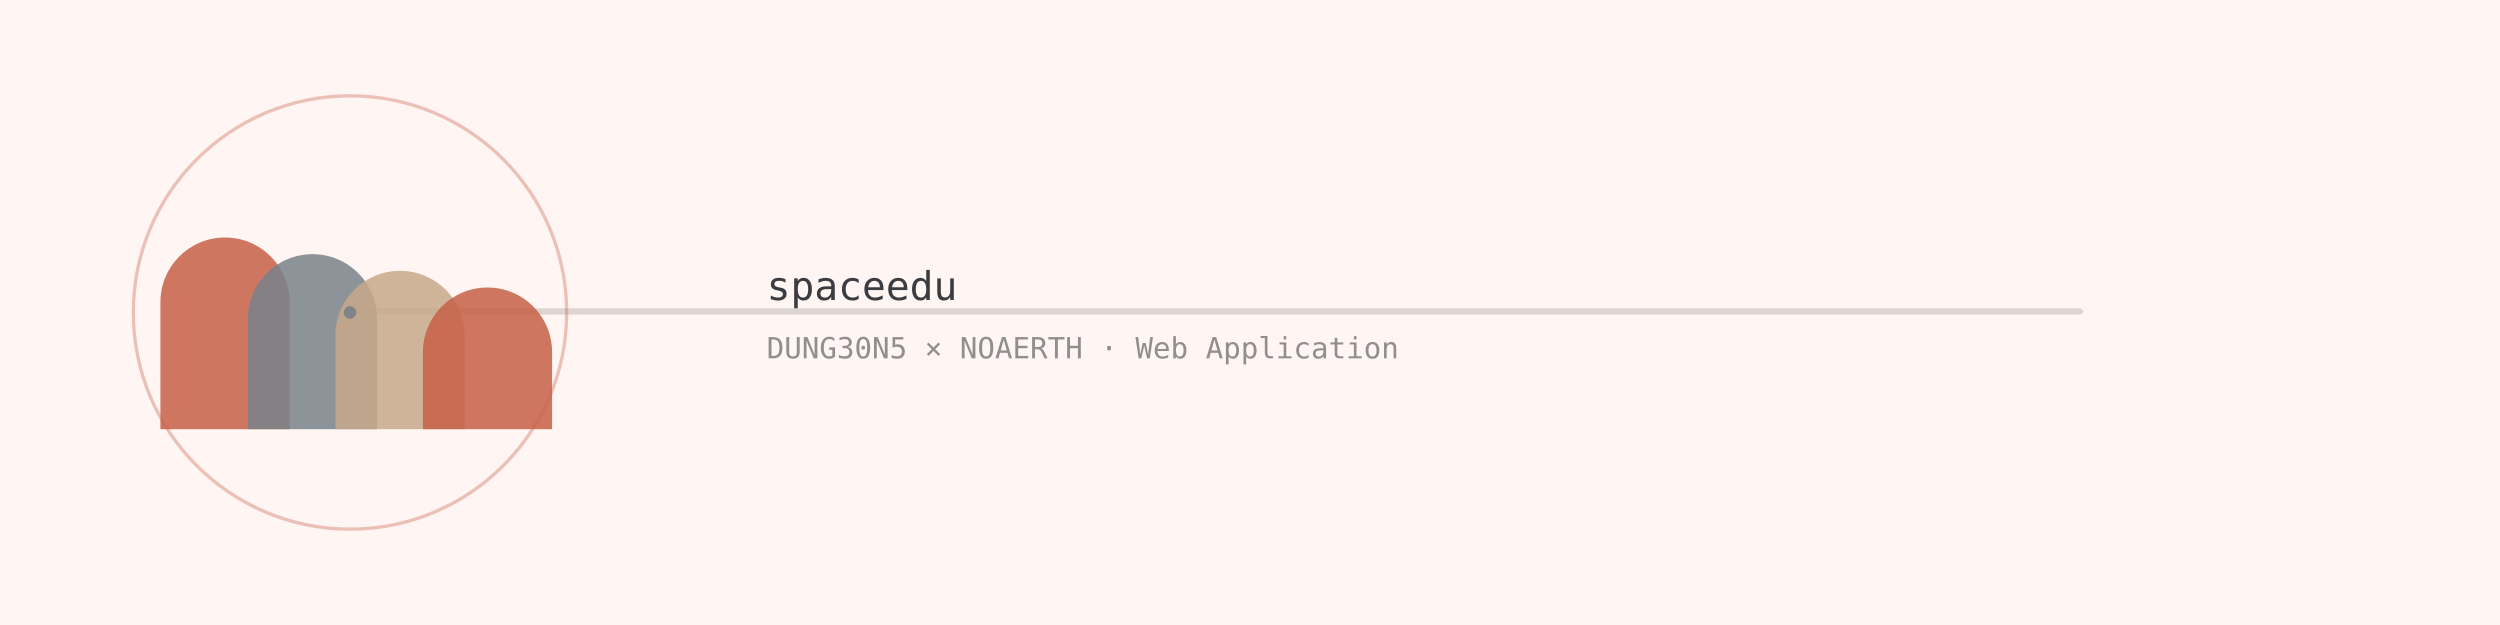
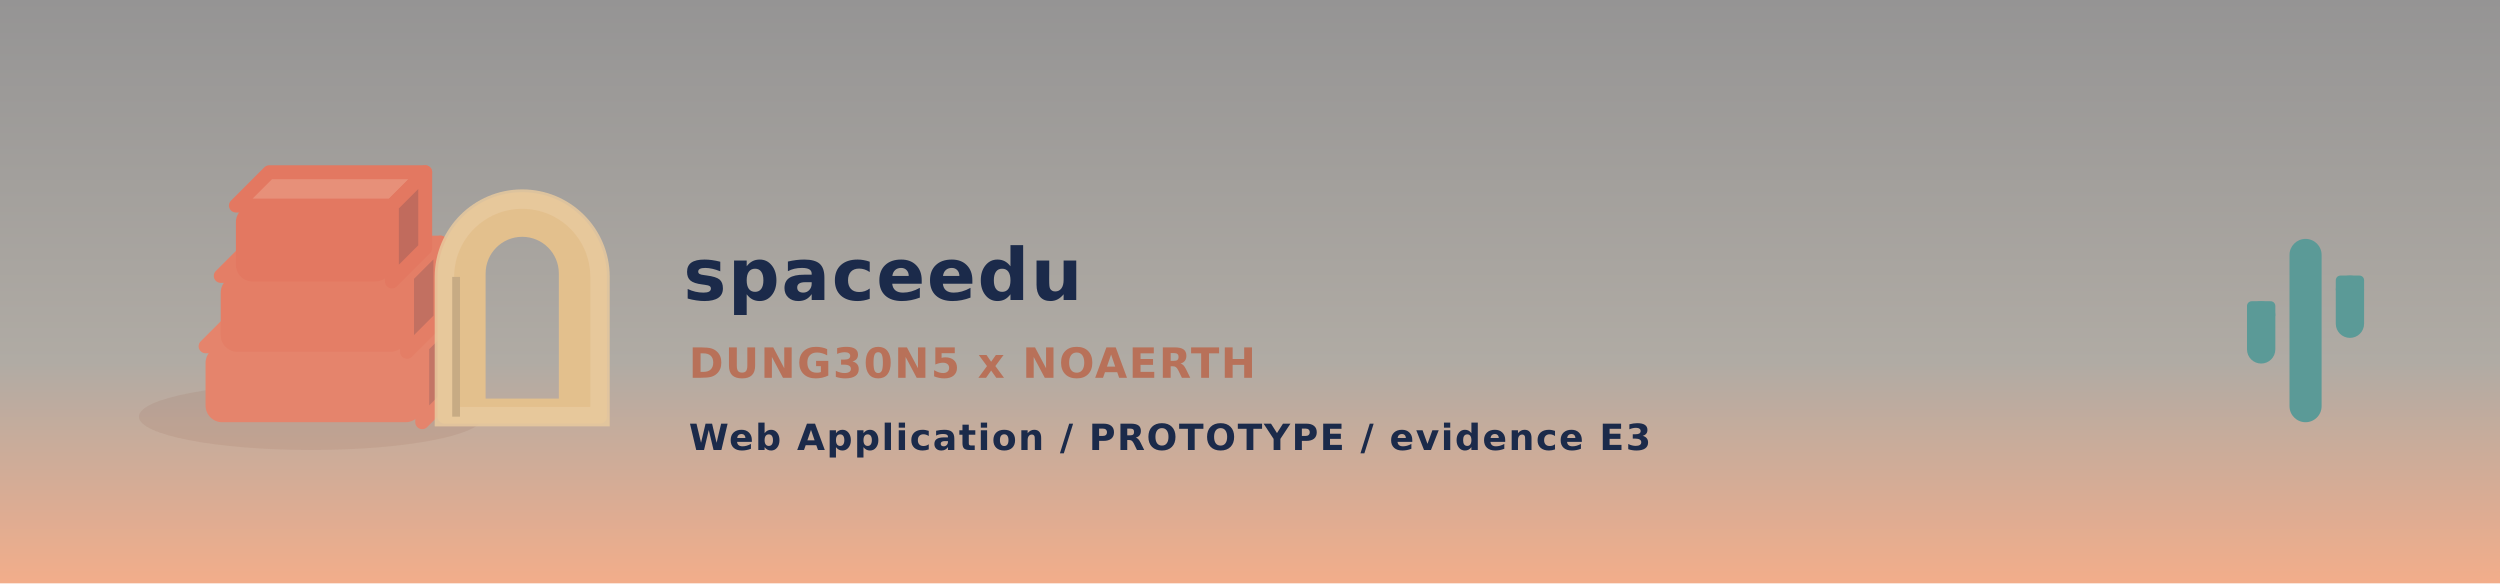
- <svg xmlns="http://www.w3.org/2000/svg" viewBox="0 0 1200 300" width="1200" height="300" role="img" aria-label="spaceedu identity object">
-   <rect width="1200" height="300" fill="#fff5f2" />
-   <defs>
-     <linearGradient id="gft" x1="0" y1="0" x2="1" y2="1">
-       <stop offset="0%" stop-color="#c75f48" />
-       <stop offset="100%" stop-color="#78818a" />
-     </linearGradient>
-   </defs>
-   <rect x="168.00" y="148.00" width="832.00" height="3.00" rx="2.00" fill="rgba(37,40,46,0.160)" opacity="1.00" />
-   <path d="M77.00,206.00 L77.00,145.00 A31.00,31.00 0 0 1 139.00,145.00 L139.00,206.00 Z" fill="rgba(199,95,72,0.850)" opacity="1.00" />
-   <path d="M119.00,206.00 L119.00,153.00 A31.00,31.00 0 0 1 181.00,153.00 L181.00,206.00 Z" fill="rgba(120,129,138,0.850)" opacity="1.00" />
-   <path d="M161.00,206.00 L161.00,161.00 A31.00,31.00 0 0 1 223.00,161.00 L223.00,206.00 Z" fill="rgba(199,168,138,0.850)" opacity="1.00" />
-   <path d="M203.00,206.00 L203.00,169.00 A31.00,31.00 0 0 1 265.00,169.00 L265.00,206.00 Z" fill="rgba(199,95,72,0.850)" opacity="1.00" />
+ <svg xmlns="http://www.w3.org/2000/svg" width="900" height="210" viewBox="0 0 900 210" role="img" aria-label="spaceedu - identity object">
+   <linearGradient id="skyf" x1="0" y1="0" x2="0" y2="1">
+     <stop offset="0" stop-color="#959494" />
+     <stop offset="0.62" stop-color="#b0aba4" />
+     <stop offset="1" stop-color="#f3ad8a" />
+   </linearGradient>
+   <rect width="900" height="210" fill="url(#skyf)" />
+   <rect x="0" y="352" width="900" height="-142" fill="#e9cda3" />
+   <rect x="0" y="352" width="900" height="3" fill="#ebd1a9" />
+   <ellipse cx="112" cy="150" rx="62" ry="12" fill="rgba(138,90,68,0.11)" />
  <g>
-     <circle cx="168.00" cy="150.00" r="104.00" fill="none" stroke="rgba(199,95,72,0.350)" stroke-width="1.60" opacity="1.00" />
-     <animate attributeName="opacity" values="0.25;1.0;0.25" dur="15.5s" begin="0s" repeatCount="indefinite" />
+     <path d="M74,124.67 L152,124.67 L164,112.67 L86,112.67 Z" fill="#e99a82" stroke="#e5846c" stroke-width="5" stroke-linejoin="round" />
+     <path d="M152,124.67 L164,112.67 L164,140 L152,152 Z" fill="#c37566" stroke="#e5846c" stroke-width="5" stroke-linejoin="round" />
+     <rect x="74" y="124.67" width="78" height="27.33" rx="6" fill="#e5846c" />
+     <path d="M79.46,99.33 L146.54,99.33 L158.54,87.33 L91.46,87.33 Z" fill="#e8957d" stroke="#e47e66" stroke-width="5" stroke-linejoin="round" />
+     <path d="M146.54,99.33 L158.54,87.33 L158.54,114.67 L146.54,126.67 Z" fill="#c27061" stroke="#e47e66" stroke-width="5" stroke-linejoin="round" />
+     <rect x="79.46" y="99.33" width="67.08" height="27.33" rx="6" fill="#e47e66" />
+     <path d="M84.92,74 L141.08,74 L153.08,62 L96.92,62 Z" fill="#e79079" stroke="#e37861" stroke-width="5" stroke-linejoin="round" />
+     <path d="M141.08,74 L153.08,62 L153.08,89.33 L141.08,101.33 Z" fill="#c16b5d" stroke="#e37861" stroke-width="5" stroke-linejoin="round" />
+     <rect x="84.92" y="74" width="56.16" height="27.33" rx="6" fill="#e37861" />
+     <animate attributeName="opacity" values="0.72;1;0.72" dur="6s" begin="0s" repeatCount="indefinite" />
  </g>
-   <circle cx="168" cy="150" r="3" fill="rgba(120,129,138,0.900)">
-     <animate attributeName="opacity" values="0.35;0.95;0.35" dur="15.5s" begin="0s" repeatCount="indefinite" />
-   </circle>
-   <text x="368" y="144" font-family="ui-monospace,Menlo,monospace" font-size="19" fill="rgba(37,40,46,0.900)">spaceedu</text>
-   <text x="368" y="172" font-family="ui-monospace,Menlo,monospace" font-size="14" fill="rgba(37,40,46,0.500)">DUNG30N5 × NOAERTH · Web Application</text>
+   <path d="M160,150 L160,99.68 A28,28 0 0 1 216,99.68 L216,150 Z M172.32,146 L172.32,98.43 A15.68,15.68 0 0 1 203.68,98.43 L203.68,146 Z" fill="#e3c08d" fill-rule="evenodd" stroke="#e3c08d" stroke-width="5" stroke-linejoin="round" />
+   <path d="M160,150 L160,99.68 A28,28 0 0 1 216,99.68 L216,150 Z" fill="none" stroke="#e8c99d" stroke-width="7" stroke-linecap="round" opacity="0.85" />
+   <rect x="162.8" y="99.68" width="2.8" height="50.32" fill="#c7ab84" />
+   <text x="246" y="108" font-family="Verdana,DejaVu Sans,sans-serif" font-size="26" font-weight="700" letter-spacing="0.6" fill="#1b2a4a" text-anchor="start">spaceedu</text>
+   <text x="248" y="136" font-family="Verdana,DejaVu Sans,sans-serif" font-size="15" font-weight="700" letter-spacing="0.6" fill="#b87159" text-anchor="start">DUNG30N5 x NOAERTH</text>
+   <text x="248" y="162" font-family="Verdana,DejaVu Sans,sans-serif" font-size="13" font-weight="700" letter-spacing="0.6" fill="#1b2a4a" text-anchor="start">Web Application  /  PROTOTYPE  /  evidence E3</text>
+   <rect x="824.22" y="86" width="11.56" height="66" rx="5.78" fill="#5b9a97" />
+   <rect x="808.92" y="108.44" width="10.2" height="22.44" rx="5.1" fill="#5b9a97" />
+   <rect x="808.92" y="108.44" width="10.2" height="6.6" rx="1.7" fill="#5b9a97" />
+   <rect x="840.88" y="99.2" width="10.2" height="22.44" rx="5.1" fill="#5b9a97" />
+   <rect x="840.88" y="99.2" width="10.2" height="6.6" rx="1.7" fill="#5b9a97" />
</svg>
